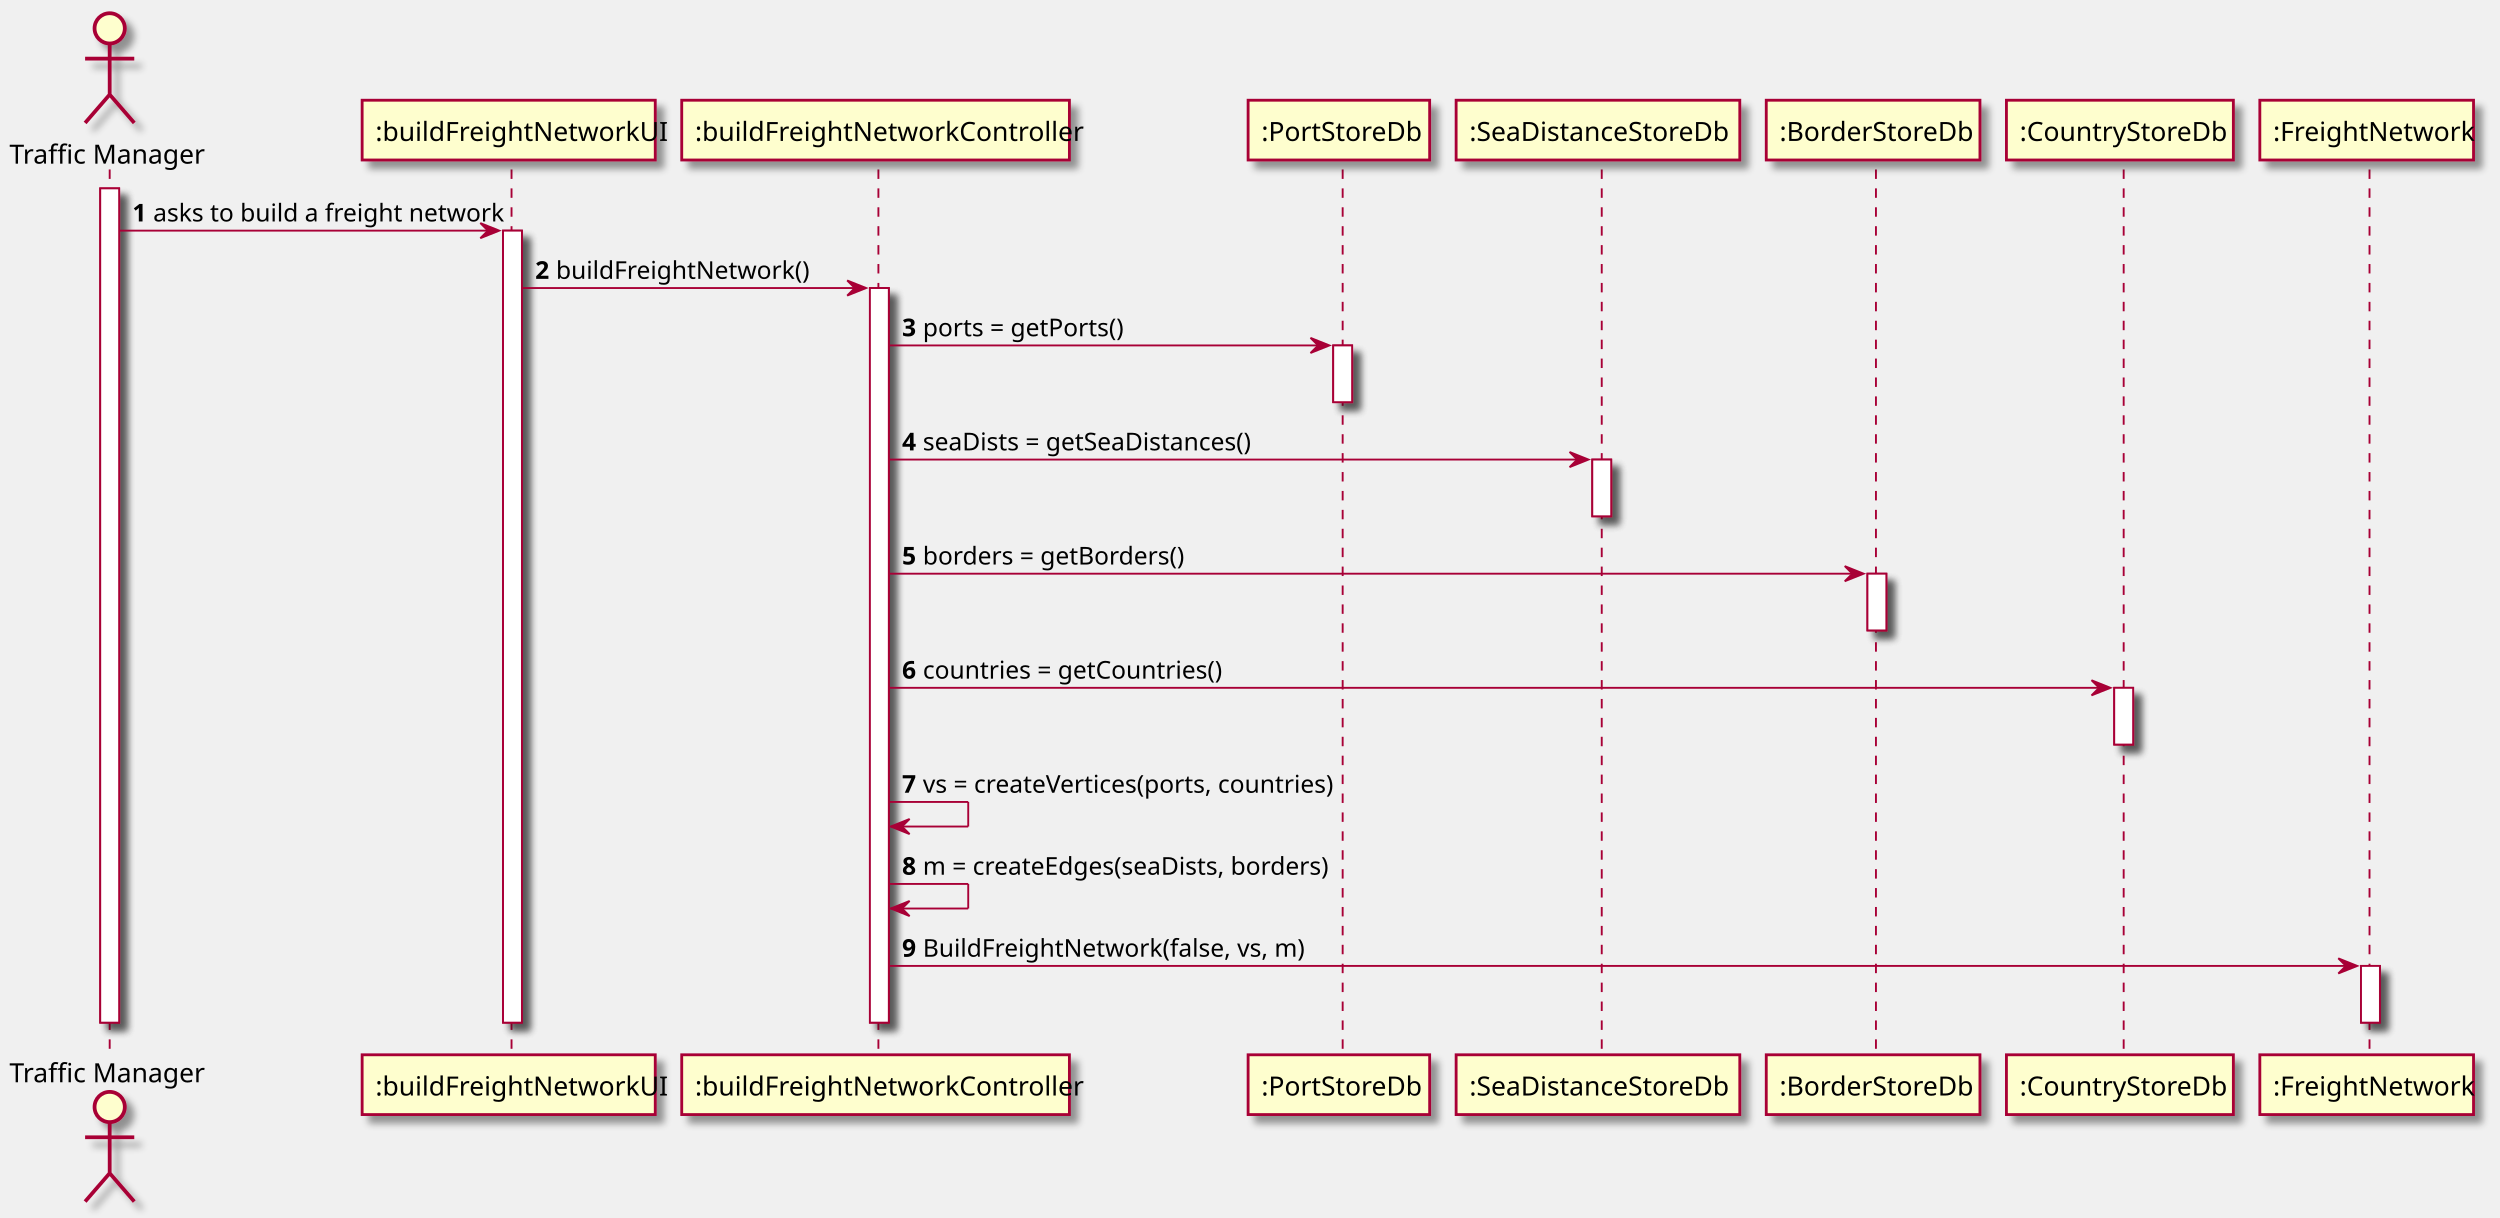
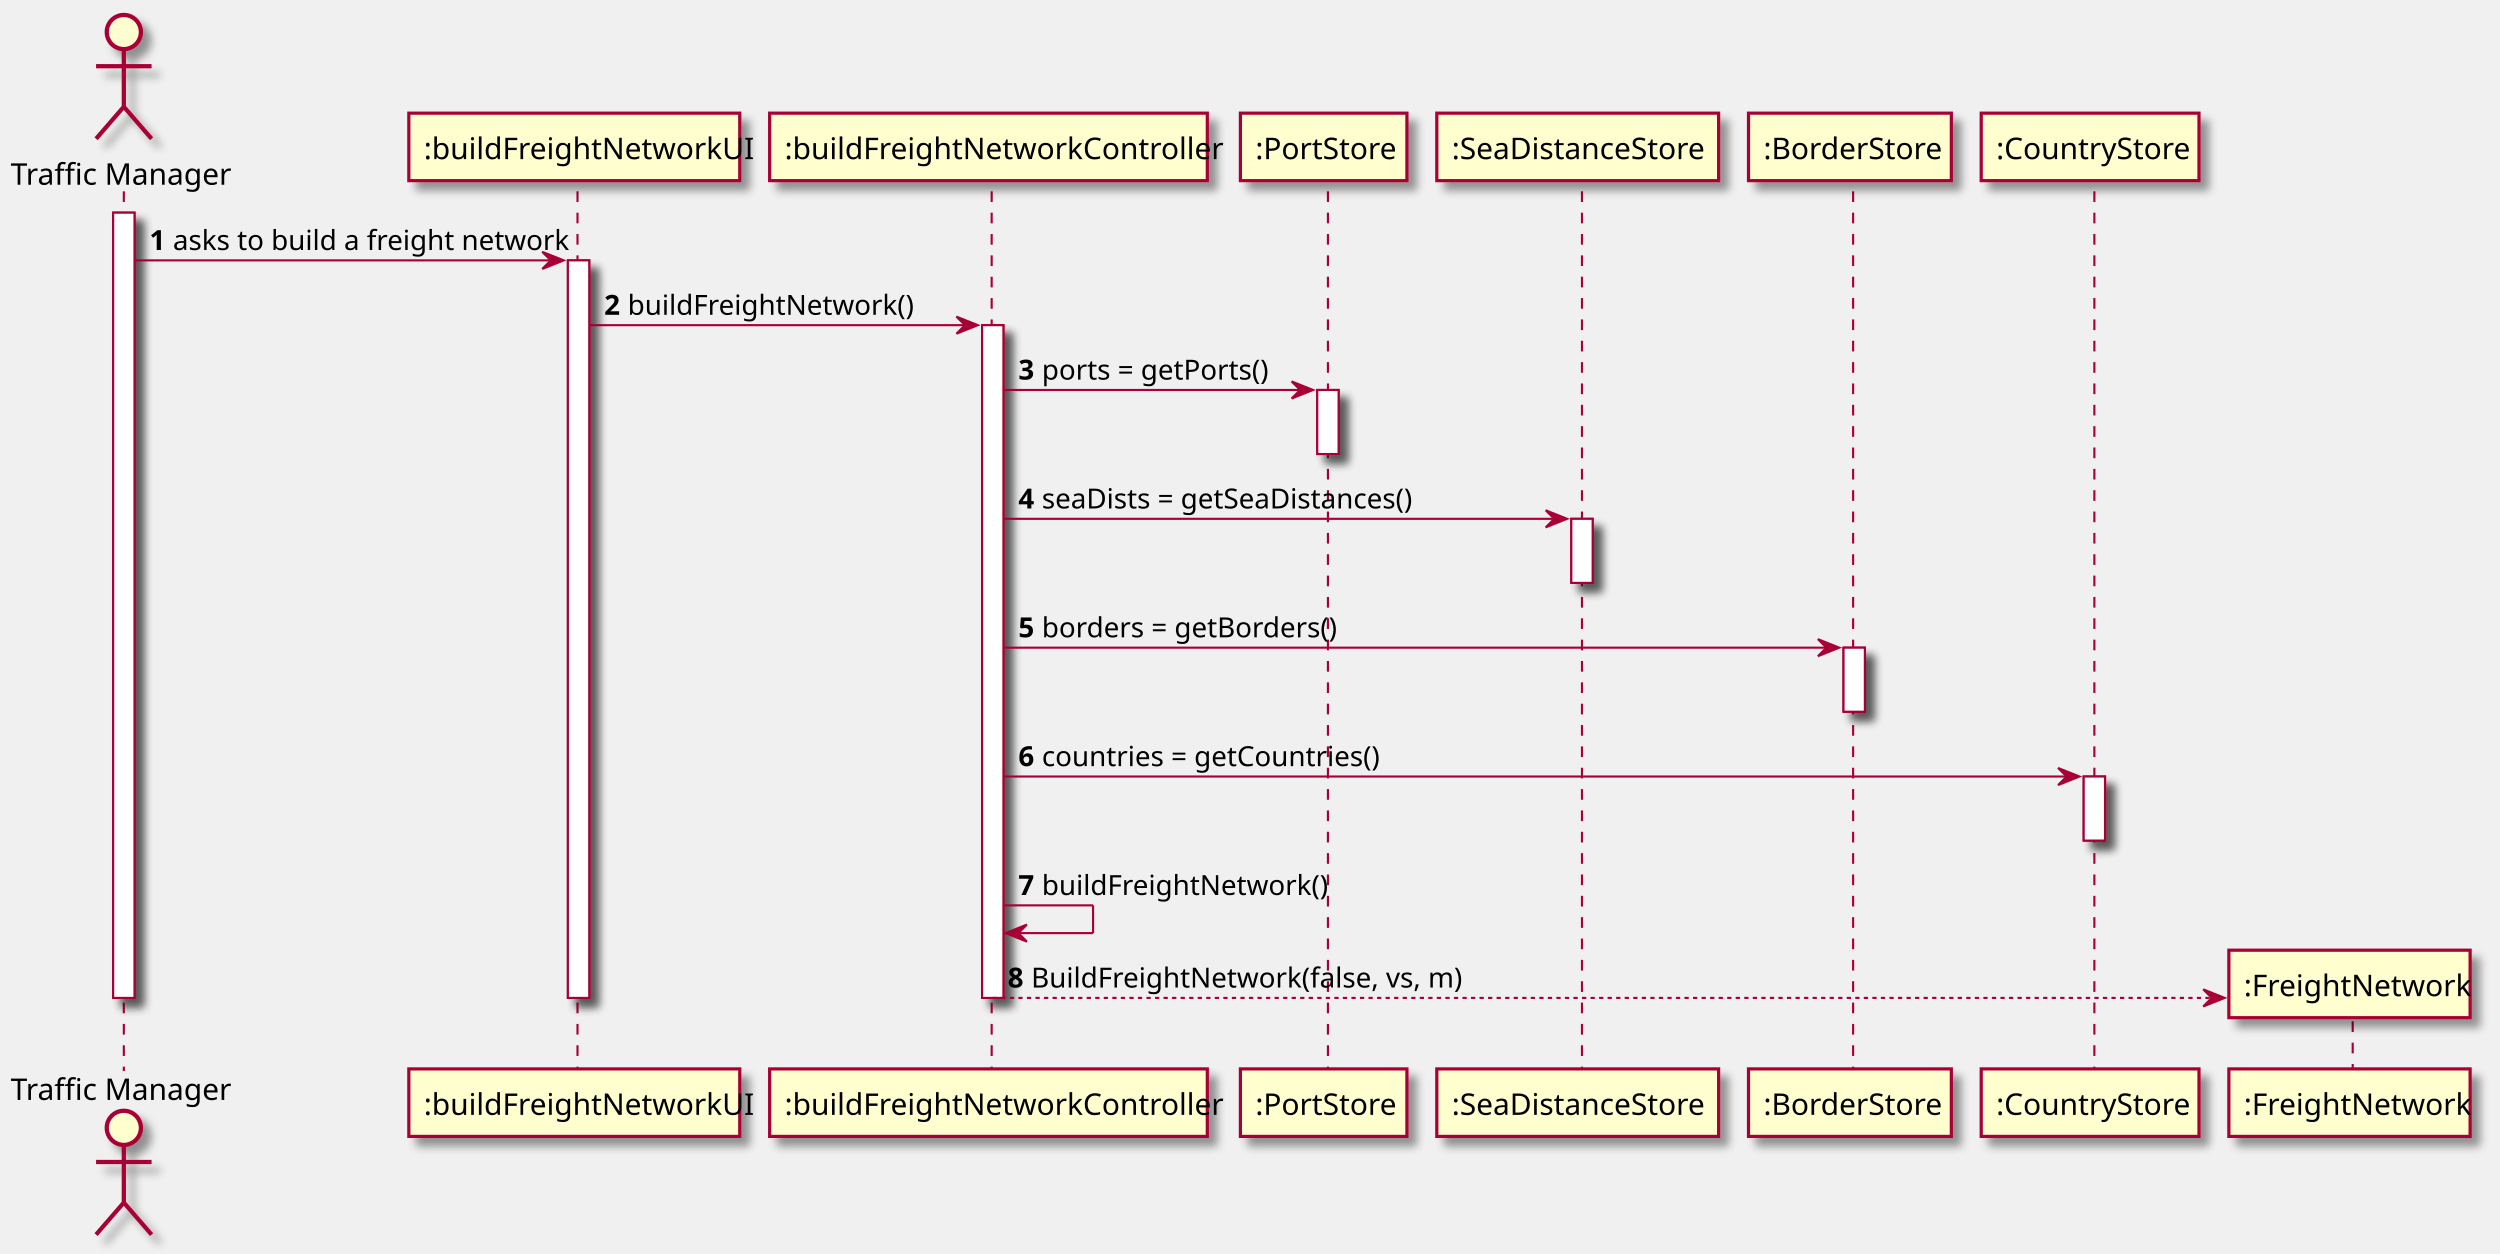
- <svg xmlns="http://www.w3.org/2000/svg" contentScriptType="application/ecmascript" contentStyleType="text/css" height="644px" preserveAspectRatio="none" style="width:1322px;height:644px;" version="1.1" viewBox="0 0 1322 644" width="1322px" zoomAndPan="magnify">
+ <svg xmlns="http://www.w3.org/2000/svg" contentScriptType="application/ecmascript" contentStyleType="text/css" height="587px" preserveAspectRatio="none" style="width:1171px;height:587px;" version="1.1" viewBox="0 0 1171 587" width="1171px" zoomAndPan="magnify">
  <defs>
-     <filter height="300%" id="f1m8rwbj1745pa" width="300%" x="-1" y="-1">
+     <filter height="300%" id="fuw29tjldm43o" width="300%" x="-1" y="-1">
      <feGaussianBlur result="blurOut" stdDeviation="2.0" />
      <feColorMatrix in="blurOut" result="blurOut2" type="matrix" values="0 0 0 0 0 0 0 0 0 0 0 0 0 0 0 0 0 0 .4 0" />
      <feOffset dx="4.0" dy="4.0" in="blurOut2" result="blurOut3" />
      <feBlend in="SourceGraphic" in2="blurOut3" mode="normal" />
    </filter>
  </defs>
  <g>
-     <rect fill="#FFFFFF" filter="url(#f1m8rwbj1745pa)" height="441.164" style="stroke:#A80036;stroke-width:1.0;" width="10" x="53" y="99.609" />
-     <rect fill="#FFFFFF" filter="url(#f1m8rwbj1745pa)" height="418.812" style="stroke:#A80036;stroke-width:1.0;" width="10" x="266" y="121.961" />
-     <rect fill="#FFFFFF" filter="url(#f1m8rwbj1745pa)" height="388.461" style="stroke:#A80036;stroke-width:1.0;" width="10" x="460" y="152.312" />
-     <rect fill="#FFFFFF" filter="url(#f1m8rwbj1745pa)" height="30" style="stroke:#A80036;stroke-width:1.0;" width="10" x="705" y="182.664" />
-     <rect fill="#FFFFFF" filter="url(#f1m8rwbj1745pa)" height="30" style="stroke:#A80036;stroke-width:1.0;" width="10" x="842" y="243.016" />
-     <rect fill="#FFFFFF" filter="url(#f1m8rwbj1745pa)" height="30" style="stroke:#A80036;stroke-width:1.0;" width="10" x="987.5" y="303.367" />
-     <rect fill="#FFFFFF" filter="url(#f1m8rwbj1745pa)" height="30" style="stroke:#A80036;stroke-width:1.0;" width="10" x="1118" y="363.719" />
-     <rect fill="#FFFFFF" filter="url(#f1m8rwbj1745pa)" height="30" style="stroke:#A80036;stroke-width:1.0;" width="10" x="1248.5" y="510.773" />
-     <line style="stroke:#A80036;stroke-width:1.0;stroke-dasharray:5.0,5.0;" x1="58" x2="58" y1="89.609" y2="558.773" />
-     <line style="stroke:#A80036;stroke-width:1.0;stroke-dasharray:5.0,5.0;" x1="270.5" x2="270.5" y1="89.609" y2="558.773" />
-     <line style="stroke:#A80036;stroke-width:1.0;stroke-dasharray:5.0,5.0;" x1="464.5" x2="464.5" y1="89.609" y2="558.773" />
-     <line style="stroke:#A80036;stroke-width:1.0;stroke-dasharray:5.0,5.0;" x1="710" x2="710" y1="89.609" y2="558.773" />
-     <line style="stroke:#A80036;stroke-width:1.0;stroke-dasharray:5.0,5.0;" x1="847" x2="847" y1="89.609" y2="558.773" />
-     <line style="stroke:#A80036;stroke-width:1.0;stroke-dasharray:5.0,5.0;" x1="992" x2="992" y1="89.609" y2="558.773" />
-     <line style="stroke:#A80036;stroke-width:1.0;stroke-dasharray:5.0,5.0;" x1="1123" x2="1123" y1="89.609" y2="558.773" />
-     <line style="stroke:#A80036;stroke-width:1.0;stroke-dasharray:5.0,5.0;" x1="1253" x2="1253" y1="89.609" y2="558.773" />
+     <rect fill="#FFFFFF" filter="url(#fuw29tjldm43o)" height="367.812" style="stroke:#A80036;stroke-width:1.0;" width="10" x="53" y="99.609" />
+     <rect fill="#FFFFFF" filter="url(#fuw29tjldm43o)" height="345.461" style="stroke:#A80036;stroke-width:1.0;" width="10" x="266" y="121.961" />
+     <rect fill="#FFFFFF" filter="url(#fuw29tjldm43o)" height="315.109" style="stroke:#A80036;stroke-width:1.0;" width="10" x="460" y="152.312" />
+     <rect fill="#FFFFFF" filter="url(#fuw29tjldm43o)" height="30" style="stroke:#A80036;stroke-width:1.0;" width="10" x="617" y="182.664" />
+     <rect fill="#FFFFFF" filter="url(#fuw29tjldm43o)" height="30" style="stroke:#A80036;stroke-width:1.0;" width="10" x="736" y="243.016" />
+     <rect fill="#FFFFFF" filter="url(#fuw29tjldm43o)" height="30" style="stroke:#A80036;stroke-width:1.0;" width="10" x="863.5" y="303.367" />
+     <rect fill="#FFFFFF" filter="url(#fuw29tjldm43o)" height="30" style="stroke:#A80036;stroke-width:1.0;" width="10" x="976" y="363.719" />
+     <line style="stroke:#A80036;stroke-width:1.0;stroke-dasharray:5.0,5.0;" x1="58" x2="58" y1="89.609" y2="501.68" />
+     <line style="stroke:#A80036;stroke-width:1.0;stroke-dasharray:5.0,5.0;" x1="270.5" x2="270.5" y1="89.609" y2="501.68" />
+     <line style="stroke:#A80036;stroke-width:1.0;stroke-dasharray:5.0,5.0;" x1="464.5" x2="464.5" y1="89.609" y2="501.68" />
+     <line style="stroke:#A80036;stroke-width:1.0;stroke-dasharray:5.0,5.0;" x1="622" x2="622" y1="89.609" y2="501.68" />
+     <line style="stroke:#A80036;stroke-width:1.0;stroke-dasharray:5.0,5.0;" x1="741" x2="741" y1="89.609" y2="501.68" />
+     <line style="stroke:#A80036;stroke-width:1.0;stroke-dasharray:5.0,5.0;" x1="868" x2="868" y1="89.609" y2="501.68" />
+     <line style="stroke:#A80036;stroke-width:1.0;stroke-dasharray:5.0,5.0;" x1="981" x2="981" y1="89.609" y2="501.68" />
+     <line style="stroke:#A80036;stroke-width:1.0;stroke-dasharray:5.0,5.0;" x1="1102" x2="1102" y1="478.375" y2="501.68" />
    <text fill="#000000" font-family="sans-serif" font-size="14" lengthAdjust="spacing" textLength="100" x="5" y="86.533">Traffic Manager</text>
-     <ellipse cx="58" cy="15" fill="#FEFECE" filter="url(#f1m8rwbj1745pa)" rx="8" ry="8" style="stroke:#A80036;stroke-width:2.0;" />
-     <path d="M58,23 L58,50 M45,31 L71,31 M58,50 L45,65 M58,50 L71,65 " fill="none" filter="url(#f1m8rwbj1745pa)" style="stroke:#A80036;stroke-width:2.0;" />
-     <text fill="#000000" font-family="sans-serif" font-size="14" lengthAdjust="spacing" textLength="100" x="5" y="572.307">Traffic Manager</text>
-     <ellipse cx="58" cy="585.383" fill="#FEFECE" filter="url(#f1m8rwbj1745pa)" rx="8" ry="8" style="stroke:#A80036;stroke-width:2.0;" />
-     <path d="M58,593.383 L58,620.383 M45,601.383 L71,601.383 M58,620.383 L45,635.383 M58,620.383 L71,635.383 " fill="none" filter="url(#f1m8rwbj1745pa)" style="stroke:#A80036;stroke-width:2.0;" />
-     <rect fill="#FEFECE" filter="url(#f1m8rwbj1745pa)" height="31.609" style="stroke:#A80036;stroke-width:1.5;" width="155" x="191.5" y="53" />
+     <ellipse cx="58" cy="15" fill="#FEFECE" filter="url(#fuw29tjldm43o)" rx="8" ry="8" style="stroke:#A80036;stroke-width:2.0;" />
+     <path d="M58,23 L58,50 M45,31 L71,31 M58,50 L45,65 M58,50 L71,65 " fill="none" filter="url(#fuw29tjldm43o)" style="stroke:#A80036;stroke-width:2.0;" />
+     <text fill="#000000" font-family="sans-serif" font-size="14" lengthAdjust="spacing" textLength="100" x="5" y="515.213">Traffic Manager</text>
+     <ellipse cx="58" cy="528.289" fill="#FEFECE" filter="url(#fuw29tjldm43o)" rx="8" ry="8" style="stroke:#A80036;stroke-width:2.0;" />
+     <path d="M58,536.289 L58,563.289 M45,544.289 L71,544.289 M58,563.289 L45,578.289 M58,563.289 L71,578.289 " fill="none" filter="url(#fuw29tjldm43o)" style="stroke:#A80036;stroke-width:2.0;" />
+     <rect fill="#FEFECE" filter="url(#fuw29tjldm43o)" height="31.609" style="stroke:#A80036;stroke-width:1.5;" width="155" x="191.5" y="53" />
    <text fill="#000000" font-family="sans-serif" font-size="14" lengthAdjust="spacing" textLength="141" x="198.5" y="74.533">:buildFreightNetworkUI</text>
-     <rect fill="#FEFECE" filter="url(#f1m8rwbj1745pa)" height="31.609" style="stroke:#A80036;stroke-width:1.5;" width="155" x="191.5" y="557.773" />
-     <text fill="#000000" font-family="sans-serif" font-size="14" lengthAdjust="spacing" textLength="141" x="198.5" y="579.307">:buildFreightNetworkUI</text>
-     <rect fill="#FEFECE" filter="url(#f1m8rwbj1745pa)" height="31.609" style="stroke:#A80036;stroke-width:1.5;" width="205" x="360.5" y="53" />
+     <rect fill="#FEFECE" filter="url(#fuw29tjldm43o)" height="31.609" style="stroke:#A80036;stroke-width:1.5;" width="155" x="191.5" y="500.68" />
+     <text fill="#000000" font-family="sans-serif" font-size="14" lengthAdjust="spacing" textLength="141" x="198.5" y="522.213">:buildFreightNetworkUI</text>
+     <rect fill="#FEFECE" filter="url(#fuw29tjldm43o)" height="31.609" style="stroke:#A80036;stroke-width:1.5;" width="205" x="360.5" y="53" />
    <text fill="#000000" font-family="sans-serif" font-size="14" lengthAdjust="spacing" textLength="191" x="367.5" y="74.533">:buildFreightNetworkController</text>
-     <rect fill="#FEFECE" filter="url(#f1m8rwbj1745pa)" height="31.609" style="stroke:#A80036;stroke-width:1.5;" width="205" x="360.5" y="557.773" />
-     <text fill="#000000" font-family="sans-serif" font-size="14" lengthAdjust="spacing" textLength="191" x="367.5" y="579.307">:buildFreightNetworkController</text>
-     <rect fill="#FEFECE" filter="url(#f1m8rwbj1745pa)" height="31.609" style="stroke:#A80036;stroke-width:1.5;" width="96" x="660" y="53" />
-     <text fill="#000000" font-family="sans-serif" font-size="14" lengthAdjust="spacing" textLength="82" x="667" y="74.533">:PortStoreDb</text>
-     <rect fill="#FEFECE" filter="url(#f1m8rwbj1745pa)" height="31.609" style="stroke:#A80036;stroke-width:1.5;" width="96" x="660" y="557.773" />
-     <text fill="#000000" font-family="sans-serif" font-size="14" lengthAdjust="spacing" textLength="82" x="667" y="579.307">:PortStoreDb</text>
-     <rect fill="#FEFECE" filter="url(#f1m8rwbj1745pa)" height="31.609" style="stroke:#A80036;stroke-width:1.5;" width="150" x="770" y="53" />
-     <text fill="#000000" font-family="sans-serif" font-size="14" lengthAdjust="spacing" textLength="136" x="777" y="74.533">:SeaDistanceStoreDb</text>
-     <rect fill="#FEFECE" filter="url(#f1m8rwbj1745pa)" height="31.609" style="stroke:#A80036;stroke-width:1.5;" width="150" x="770" y="557.773" />
-     <text fill="#000000" font-family="sans-serif" font-size="14" lengthAdjust="spacing" textLength="136" x="777" y="579.307">:SeaDistanceStoreDb</text>
-     <rect fill="#FEFECE" filter="url(#f1m8rwbj1745pa)" height="31.609" style="stroke:#A80036;stroke-width:1.5;" width="113" x="934" y="53" />
-     <text fill="#000000" font-family="sans-serif" font-size="14" lengthAdjust="spacing" textLength="99" x="941" y="74.533">:BorderStoreDb</text>
-     <rect fill="#FEFECE" filter="url(#f1m8rwbj1745pa)" height="31.609" style="stroke:#A80036;stroke-width:1.5;" width="113" x="934" y="557.773" />
-     <text fill="#000000" font-family="sans-serif" font-size="14" lengthAdjust="spacing" textLength="99" x="941" y="579.307">:BorderStoreDb</text>
-     <rect fill="#FEFECE" filter="url(#f1m8rwbj1745pa)" height="31.609" style="stroke:#A80036;stroke-width:1.5;" width="120" x="1061" y="53" />
-     <text fill="#000000" font-family="sans-serif" font-size="14" lengthAdjust="spacing" textLength="106" x="1068" y="74.533">:CountryStoreDb</text>
-     <rect fill="#FEFECE" filter="url(#f1m8rwbj1745pa)" height="31.609" style="stroke:#A80036;stroke-width:1.5;" width="120" x="1061" y="557.773" />
-     <text fill="#000000" font-family="sans-serif" font-size="14" lengthAdjust="spacing" textLength="106" x="1068" y="579.307">:CountryStoreDb</text>
-     <rect fill="#FEFECE" filter="url(#f1m8rwbj1745pa)" height="31.609" style="stroke:#A80036;stroke-width:1.5;" width="113" x="1195" y="53" />
-     <text fill="#000000" font-family="sans-serif" font-size="14" lengthAdjust="spacing" textLength="99" x="1202" y="74.533">:FreightNetwork</text>
-     <rect fill="#FEFECE" filter="url(#f1m8rwbj1745pa)" height="31.609" style="stroke:#A80036;stroke-width:1.5;" width="113" x="1195" y="557.773" />
-     <text fill="#000000" font-family="sans-serif" font-size="14" lengthAdjust="spacing" textLength="99" x="1202" y="579.307">:FreightNetwork</text>
-     <rect fill="#FFFFFF" filter="url(#f1m8rwbj1745pa)" height="441.164" style="stroke:#A80036;stroke-width:1.0;" width="10" x="53" y="99.609" />
-     <rect fill="#FFFFFF" filter="url(#f1m8rwbj1745pa)" height="418.812" style="stroke:#A80036;stroke-width:1.0;" width="10" x="266" y="121.961" />
-     <rect fill="#FFFFFF" filter="url(#f1m8rwbj1745pa)" height="388.461" style="stroke:#A80036;stroke-width:1.0;" width="10" x="460" y="152.312" />
-     <rect fill="#FFFFFF" filter="url(#f1m8rwbj1745pa)" height="30" style="stroke:#A80036;stroke-width:1.0;" width="10" x="705" y="182.664" />
-     <rect fill="#FFFFFF" filter="url(#f1m8rwbj1745pa)" height="30" style="stroke:#A80036;stroke-width:1.0;" width="10" x="842" y="243.016" />
-     <rect fill="#FFFFFF" filter="url(#f1m8rwbj1745pa)" height="30" style="stroke:#A80036;stroke-width:1.0;" width="10" x="987.5" y="303.367" />
-     <rect fill="#FFFFFF" filter="url(#f1m8rwbj1745pa)" height="30" style="stroke:#A80036;stroke-width:1.0;" width="10" x="1118" y="363.719" />
-     <rect fill="#FFFFFF" filter="url(#f1m8rwbj1745pa)" height="30" style="stroke:#A80036;stroke-width:1.0;" width="10" x="1248.5" y="510.773" />
+     <rect fill="#FEFECE" filter="url(#fuw29tjldm43o)" height="31.609" style="stroke:#A80036;stroke-width:1.5;" width="205" x="360.5" y="500.68" />
+     <text fill="#000000" font-family="sans-serif" font-size="14" lengthAdjust="spacing" textLength="191" x="367.5" y="522.213">:buildFreightNetworkController</text>
+     <rect fill="#FEFECE" filter="url(#fuw29tjldm43o)" height="31.609" style="stroke:#A80036;stroke-width:1.5;" width="78" x="581" y="53" />
+     <text fill="#000000" font-family="sans-serif" font-size="14" lengthAdjust="spacing" textLength="64" x="588" y="74.533">:PortStore</text>
+     <rect fill="#FEFECE" filter="url(#fuw29tjldm43o)" height="31.609" style="stroke:#A80036;stroke-width:1.5;" width="78" x="581" y="500.68" />
+     <text fill="#000000" font-family="sans-serif" font-size="14" lengthAdjust="spacing" textLength="64" x="588" y="522.213">:PortStore</text>
+     <rect fill="#FEFECE" filter="url(#fuw29tjldm43o)" height="31.609" style="stroke:#A80036;stroke-width:1.5;" width="132" x="673" y="53" />
+     <text fill="#000000" font-family="sans-serif" font-size="14" lengthAdjust="spacing" textLength="118" x="680" y="74.533">:SeaDistanceStore</text>
+     <rect fill="#FEFECE" filter="url(#fuw29tjldm43o)" height="31.609" style="stroke:#A80036;stroke-width:1.5;" width="132" x="673" y="500.68" />
+     <text fill="#000000" font-family="sans-serif" font-size="14" lengthAdjust="spacing" textLength="118" x="680" y="522.213">:SeaDistanceStore</text>
+     <rect fill="#FEFECE" filter="url(#fuw29tjldm43o)" height="31.609" style="stroke:#A80036;stroke-width:1.5;" width="95" x="819" y="53" />
+     <text fill="#000000" font-family="sans-serif" font-size="14" lengthAdjust="spacing" textLength="81" x="826" y="74.533">:BorderStore</text>
+     <rect fill="#FEFECE" filter="url(#fuw29tjldm43o)" height="31.609" style="stroke:#A80036;stroke-width:1.5;" width="95" x="819" y="500.68" />
+     <text fill="#000000" font-family="sans-serif" font-size="14" lengthAdjust="spacing" textLength="81" x="826" y="522.213">:BorderStore</text>
+     <rect fill="#FEFECE" filter="url(#fuw29tjldm43o)" height="31.609" style="stroke:#A80036;stroke-width:1.5;" width="102" x="928" y="53" />
+     <text fill="#000000" font-family="sans-serif" font-size="14" lengthAdjust="spacing" textLength="88" x="935" y="74.533">:CountryStore</text>
+     <rect fill="#FEFECE" filter="url(#fuw29tjldm43o)" height="31.609" style="stroke:#A80036;stroke-width:1.5;" width="102" x="928" y="500.68" />
+     <text fill="#000000" font-family="sans-serif" font-size="14" lengthAdjust="spacing" textLength="88" x="935" y="522.213">:CountryStore</text>
+     <rect fill="#FEFECE" filter="url(#fuw29tjldm43o)" height="31.609" style="stroke:#A80036;stroke-width:1.5;" width="113" x="1044" y="500.68" />
+     <text fill="#000000" font-family="sans-serif" font-size="14" lengthAdjust="spacing" textLength="99" x="1051" y="522.213">:FreightNetwork</text>
+     <rect fill="#FFFFFF" filter="url(#fuw29tjldm43o)" height="367.812" style="stroke:#A80036;stroke-width:1.0;" width="10" x="53" y="99.609" />
+     <rect fill="#FFFFFF" filter="url(#fuw29tjldm43o)" height="345.461" style="stroke:#A80036;stroke-width:1.0;" width="10" x="266" y="121.961" />
+     <rect fill="#FFFFFF" filter="url(#fuw29tjldm43o)" height="315.109" style="stroke:#A80036;stroke-width:1.0;" width="10" x="460" y="152.312" />
+     <rect fill="#FFFFFF" filter="url(#fuw29tjldm43o)" height="30" style="stroke:#A80036;stroke-width:1.0;" width="10" x="617" y="182.664" />
+     <rect fill="#FFFFFF" filter="url(#fuw29tjldm43o)" height="30" style="stroke:#A80036;stroke-width:1.0;" width="10" x="736" y="243.016" />
+     <rect fill="#FFFFFF" filter="url(#fuw29tjldm43o)" height="30" style="stroke:#A80036;stroke-width:1.0;" width="10" x="863.5" y="303.367" />
+     <rect fill="#FFFFFF" filter="url(#fuw29tjldm43o)" height="30" style="stroke:#A80036;stroke-width:1.0;" width="10" x="976" y="363.719" />
    <polygon fill="#A80036" points="254,117.961,264,121.961,254,125.961,258,121.961" style="stroke:#A80036;stroke-width:1.0;" />
    <line style="stroke:#A80036;stroke-width:1.0;" x1="63" x2="260" y1="121.961" y2="121.961" />
    <text fill="#000000" font-family="sans-serif" font-size="13" font-weight="bold" lengthAdjust="spacing" textLength="7" x="70" y="117.105">1</text>
    <text fill="#000000" font-family="sans-serif" font-size="13" lengthAdjust="spacing" textLength="173" x="81" y="117.105">asks to build a freight network</text>
    <polygon fill="#A80036" points="448,148.312,458,152.312,448,156.312,452,152.312" style="stroke:#A80036;stroke-width:1.0;" />
    <line style="stroke:#A80036;stroke-width:1.0;" x1="276" x2="454" y1="152.312" y2="152.312" />
    <text fill="#000000" font-family="sans-serif" font-size="13" font-weight="bold" lengthAdjust="spacing" textLength="7" x="283" y="147.456">2</text>
    <text fill="#000000" font-family="sans-serif" font-size="13" lengthAdjust="spacing" textLength="122" x="294" y="147.456">buildFreightNetwork()</text>
-     <polygon fill="#A80036" points="693,178.664,703,182.664,693,186.664,697,182.664" style="stroke:#A80036;stroke-width:1.0;" />
-     <line style="stroke:#A80036;stroke-width:1.0;" x1="470" x2="699" y1="182.664" y2="182.664" />
+     <polygon fill="#A80036" points="605,178.664,615,182.664,605,186.664,609,182.664" style="stroke:#A80036;stroke-width:1.0;" />
+     <line style="stroke:#A80036;stroke-width:1.0;" x1="470" x2="611" y1="182.664" y2="182.664" />
    <text fill="#000000" font-family="sans-serif" font-size="13" font-weight="bold" lengthAdjust="spacing" textLength="7" x="477" y="177.808">3</text>
    <text fill="#000000" font-family="sans-serif" font-size="13" lengthAdjust="spacing" textLength="102" x="488" y="177.808">ports = getPorts()</text>
-     <polygon fill="#A80036" points="830,239.016,840,243.016,830,247.016,834,243.016" style="stroke:#A80036;stroke-width:1.0;" />
-     <line style="stroke:#A80036;stroke-width:1.0;" x1="470" x2="836" y1="243.016" y2="243.016" />
+     <polygon fill="#A80036" points="724,239.016,734,243.016,724,247.016,728,243.016" style="stroke:#A80036;stroke-width:1.0;" />
+     <line style="stroke:#A80036;stroke-width:1.0;" x1="470" x2="730" y1="243.016" y2="243.016" />
    <text fill="#000000" font-family="sans-serif" font-size="13" font-weight="bold" lengthAdjust="spacing" textLength="7" x="477" y="238.159">4</text>
    <text fill="#000000" font-family="sans-serif" font-size="13" lengthAdjust="spacing" textLength="174" x="488" y="238.159">seaDists = getSeaDistances()</text>
-     <polygon fill="#A80036" points="975.5,299.367,985.5,303.367,975.5,307.367,979.5,303.367" style="stroke:#A80036;stroke-width:1.0;" />
-     <line style="stroke:#A80036;stroke-width:1.0;" x1="470" x2="981.5" y1="303.367" y2="303.367" />
+     <polygon fill="#A80036" points="851.5,299.367,861.5,303.367,851.5,307.367,855.5,303.367" style="stroke:#A80036;stroke-width:1.0;" />
+     <line style="stroke:#A80036;stroke-width:1.0;" x1="470" x2="857.5" y1="303.367" y2="303.367" />
    <text fill="#000000" font-family="sans-serif" font-size="13" font-weight="bold" lengthAdjust="spacing" textLength="7" x="477" y="298.511">5</text>
    <text fill="#000000" font-family="sans-serif" font-size="13" lengthAdjust="spacing" textLength="130" x="488" y="298.511">borders = getBorders()</text>
-     <polygon fill="#A80036" points="1106,359.719,1116,363.719,1106,367.719,1110,363.719" style="stroke:#A80036;stroke-width:1.0;" />
-     <line style="stroke:#A80036;stroke-width:1.0;" x1="470" x2="1112" y1="363.719" y2="363.719" />
+     <polygon fill="#A80036" points="964,359.719,974,363.719,964,367.719,968,363.719" style="stroke:#A80036;stroke-width:1.0;" />
+     <line style="stroke:#A80036;stroke-width:1.0;" x1="470" x2="970" y1="363.719" y2="363.719" />
    <text fill="#000000" font-family="sans-serif" font-size="13" font-weight="bold" lengthAdjust="spacing" textLength="7" x="477" y="358.862">6</text>
    <text fill="#000000" font-family="sans-serif" font-size="13" lengthAdjust="spacing" textLength="150" x="488" y="358.862">countries = getCountries()</text>
    <line style="stroke:#A80036;stroke-width:1.0;" x1="470" x2="512" y1="424.07" y2="424.07" />
    <line style="stroke:#A80036;stroke-width:1.0;" x1="512" x2="512" y1="424.07" y2="437.07" />
    <line style="stroke:#A80036;stroke-width:1.0;" x1="471" x2="512" y1="437.07" y2="437.07" />
    <polygon fill="#A80036" points="481,433.07,471,437.07,481,441.07,477,437.07" style="stroke:#A80036;stroke-width:1.0;" />
    <text fill="#000000" font-family="sans-serif" font-size="13" font-weight="bold" lengthAdjust="spacing" textLength="7" x="477" y="419.214">7</text>
-     <text fill="#000000" font-family="sans-serif" font-size="13" lengthAdjust="spacing" textLength="210" x="488" y="419.214">vs = createVertices(ports, countries)</text>
-     <line style="stroke:#A80036;stroke-width:1.0;" x1="470" x2="512" y1="467.422" y2="467.422" />
-     <line style="stroke:#A80036;stroke-width:1.0;" x1="512" x2="512" y1="467.422" y2="480.422" />
-     <line style="stroke:#A80036;stroke-width:1.0;" x1="471" x2="512" y1="480.422" y2="480.422" />
-     <polygon fill="#A80036" points="481,476.422,471,480.422,481,484.422,477,480.422" style="stroke:#A80036;stroke-width:1.0;" />
-     <text fill="#000000" font-family="sans-serif" font-size="13" font-weight="bold" lengthAdjust="spacing" textLength="7" x="477" y="462.565">8</text>
-     <text fill="#000000" font-family="sans-serif" font-size="13" lengthAdjust="spacing" textLength="210" x="488" y="462.565">m = createEdges(seaDists, borders)</text>
-     <polygon fill="#A80036" points="1236.5,506.773,1246.5,510.773,1236.5,514.773,1240.5,510.773" style="stroke:#A80036;stroke-width:1.0;" />
-     <line style="stroke:#A80036;stroke-width:1.0;" x1="470" x2="1242.5" y1="510.773" y2="510.773" />
-     <text fill="#000000" font-family="sans-serif" font-size="13" font-weight="bold" lengthAdjust="spacing" textLength="7" x="477" y="505.917">9</text>
-     <text fill="#000000" font-family="sans-serif" font-size="13" lengthAdjust="spacing" textLength="190" x="488" y="505.917">BuildFreightNetwork(false, vs, m)</text>
+     <text fill="#000000" font-family="sans-serif" font-size="13" lengthAdjust="spacing" textLength="122" x="488" y="419.214">buildFreightNetwork()</text>
+     <polygon fill="#A80036" points="1032,463.422,1042,467.422,1032,471.422,1036,467.422" style="stroke:#A80036;stroke-width:1.0;" />
+     <line style="stroke:#A80036;stroke-width:1.0;stroke-dasharray:2.0,2.0;" x1="465" x2="1038" y1="467.422" y2="467.422" />
+     <text fill="#000000" font-family="sans-serif" font-size="13" font-weight="bold" lengthAdjust="spacing" textLength="7" x="472" y="462.565">8</text>
+     <text fill="#000000" font-family="sans-serif" font-size="13" lengthAdjust="spacing" textLength="190" x="483" y="462.565">BuildFreightNetwork(false, vs, m)</text>
+     <rect fill="#FEFECE" filter="url(#fuw29tjldm43o)" height="31.609" style="stroke:#A80036;stroke-width:1.5;" width="113" x="1044" y="445.07" />
+     <text fill="#000000" font-family="sans-serif" font-size="14" lengthAdjust="spacing" textLength="99" x="1051" y="466.603">:FreightNetwork</text>
  </g>
</svg>
